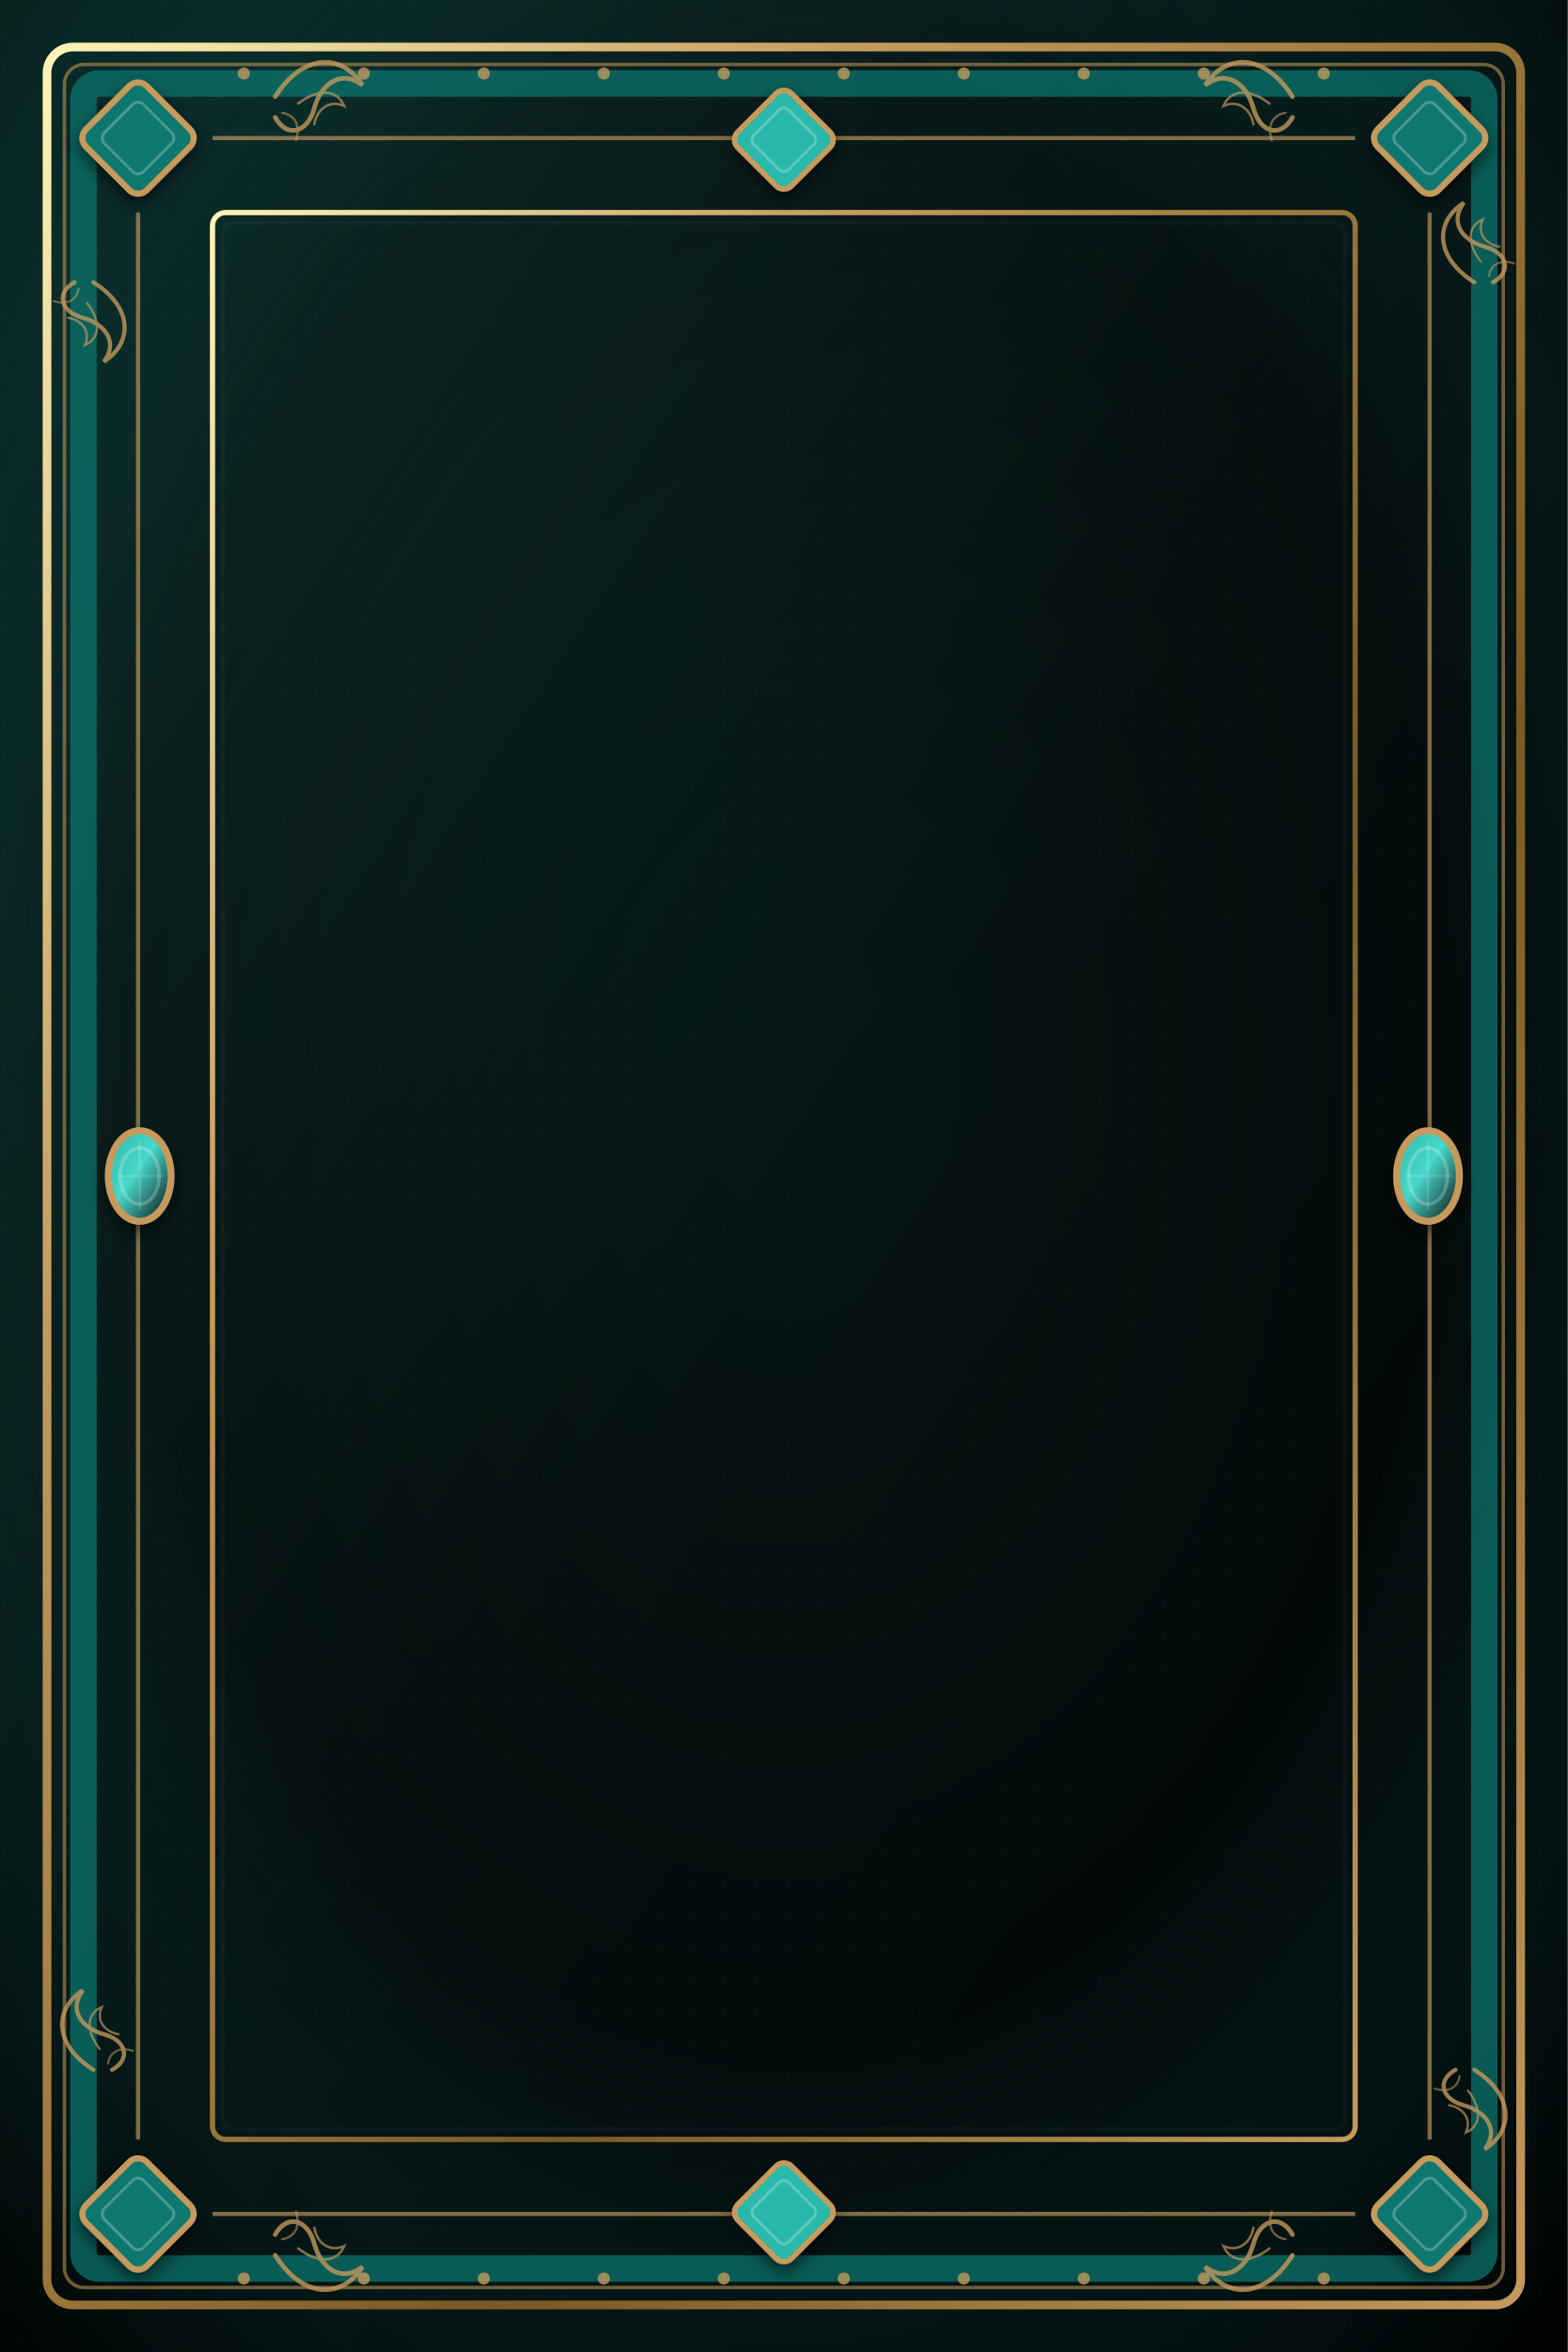
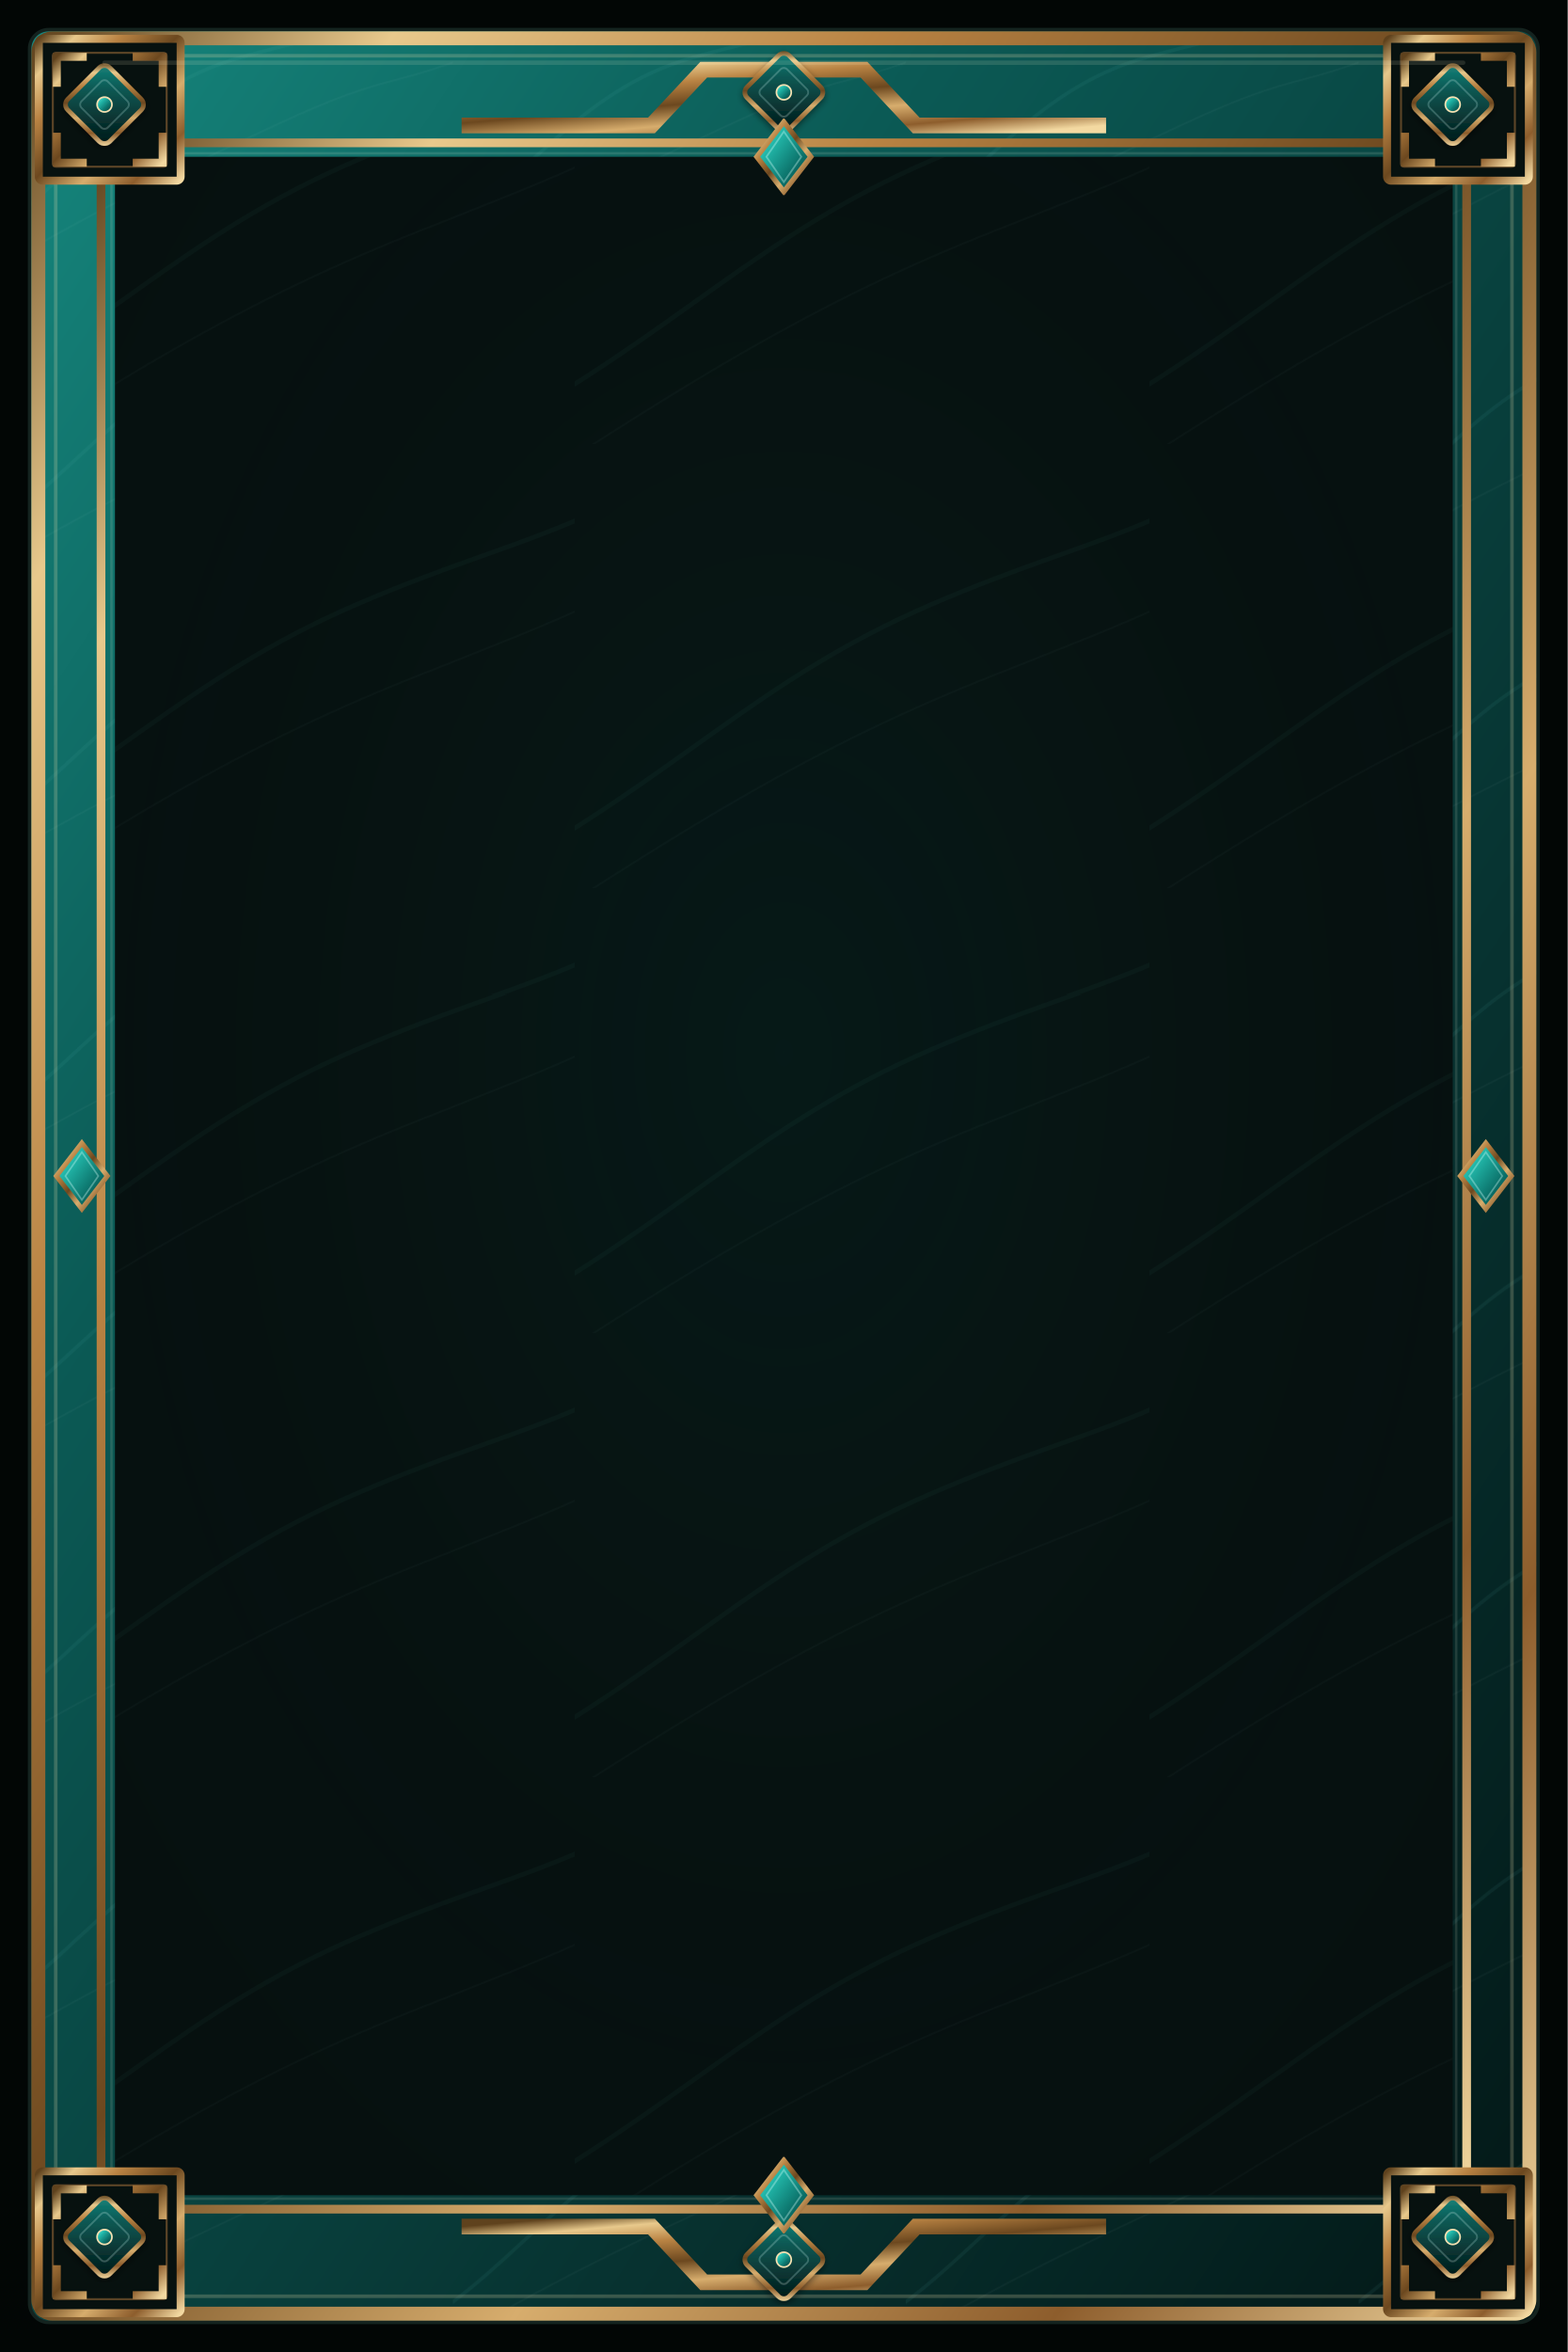
<svg xmlns="http://www.w3.org/2000/svg" width="900" height="1350" viewBox="0 0 900 1350">
  <defs>
-     <linearGradient id="bg" x1="0" y1="0" x2="1" y2="1">
-       <stop offset="0" stop-color="#0d2927" />
-       <stop offset=".52" stop-color="#050b0b" />
-       <stop offset="1" stop-color="#020303" />
+     <linearGradient id="bronze" x1="0" y1="0" x2="1" y2="1">
+       <stop offset="0" stop-color="#5f421d" />
+       <stop offset=".12" stop-color="#e8c98c" />
+       <stop offset=".28" stop-color="#b98343" />
+       <stop offset=".48" stop-color="#6c481f" />
+       <stop offset=".66" stop-color="#d7ad6d" />
+       <stop offset=".84" stop-color="#8d5d2c" />
+       <stop offset="1" stop-color="#f3d9a1" />
    </linearGradient>
-     <linearGradient id="metal" x1="0" y1="0" x2="1" y2="1">
-       <stop offset="0" stop-color="#fff4b8" />
-       <stop offset=".28" stop-color="#c69a5d" />
-       <stop offset=".65" stop-color="#7a5a22" />
-       <stop offset="1" stop-color="#c69a5d" />
+     <linearGradient id="bronzeDark" x1="0" y1="0" x2="0" y2="1">
+       <stop offset="0" stop-color="#d9b678" />
+       <stop offset=".45" stop-color="#8f5d2a" />
+       <stop offset="1" stop-color="#3f2811" />
    </linearGradient>
-     <radialGradient id="halo" cx=".5" cy=".45" r=".72">
-       <stop offset="0" stop-color="#0c7770" stop-opacity=".10" />
-       <stop offset=".58" stop-color="#0c7770" stop-opacity=".025" />
-       <stop offset="1" stop-color="#000" stop-opacity=".48" />
+     <linearGradient id="teal" x1="0" y1="0" x2="1" y2="1">
+       <stop offset="0" stop-color="#16877e" />
+       <stop offset=".30" stop-color="#0b5a55" />
+       <stop offset=".68" stop-color="#073331" />
+       <stop offset="1" stop-color="#031716" />
+     </linearGradient>
+     <linearGradient id="gem" x1="0" y1="0" x2="1" y2="1">
+       <stop offset="0" stop-color="#6cf1df" />
+       <stop offset=".30" stop-color="#22b8aa" />
+       <stop offset=".70" stop-color="#0a6c65" />
+       <stop offset="1" stop-color="#03322e" />
+     </linearGradient>
+     <radialGradient id="centerGlow" cx=".5" cy=".44" r=".76">
+       <stop offset="0" stop-color="#0c6059" stop-opacity=".12" />
+       <stop offset=".58" stop-color="#083a36" stop-opacity=".035" />
+       <stop offset="1" stop-color="#000" stop-opacity="0" />
    </radialGradient>
-     <pattern id="grain" width="18" height="18" patternUnits="userSpaceOnUse">
-       <circle cx="2" cy="2" r=".7" fill="#fff" opacity=".022" />
-       <circle cx="13" cy="9" r=".55" fill="#fff" opacity=".015" />
+     <pattern id="centerLeather" width="330" height="255" patternUnits="userSpaceOnUse">
+       <path d="M-50 250 C60 190 105 135 205 92 S330 58 470 -35" fill="none" stroke="#4ea99f" stroke-opacity=".05" stroke-width="2.6" />
+       <path d="M-25 278 C65 220 135 175 235 135 S350 92 470 18" fill="none" stroke="#d5fffa" stroke-opacity=".022" stroke-width="1.1" />
+     </pattern>
+     <pattern id="edgeTexture" width="260" height="170" patternUnits="userSpaceOnUse">
+       <path d="M-20 145 C40 108 70 52 138 33 S215 20 280 -16" fill="none" stroke="#63c6bb" stroke-opacity=".10" stroke-width="2" />
+       <path d="M-20 165 C46 125 91 103 160 71 S222 53 290 24" fill="none" stroke="#e5fffb" stroke-opacity=".04" stroke-width="1" />
    </pattern>
    <filter id="shadow" x="-25%" y="-25%" width="150%" height="150%">
-       <feDropShadow dx="0" dy="4" stdDeviation="5" flood-color="#000" flood-opacity=".62" />
+       <feDropShadow dx="0" dy="3" stdDeviation="4" flood-color="#000" flood-opacity=".48" />
    </filter>
-     <filter id="soft" x="-20%" y="-20%" width="140%" height="140%">
-       <feGaussianBlur stdDeviation="5" />
-     </filter>
+     <symbol id="tealGem" viewBox="0 0 72 86">
+       <path d="M36 3 L67 43 L36 83 L5 43 Z" fill="url(#gem)" stroke="url(#bronze)" stroke-width="6" />
+       <path d="M36 14 L56 43 L36 72 L16 43 Z" fill="none" stroke="#d9fffa" stroke-opacity=".34" stroke-width="2" />
+     </symbol>
+     <symbol id="decoDiamond" viewBox="0 0 120 96">
+       <g filter="url(#shadow)">
+         <rect x="28" y="16" width="64" height="64" rx="8" transform="rotate(45 60 48)" fill="url(#teal)" stroke="url(#bronze)" stroke-width="5" />
+         <rect x="40" y="28" width="40" height="40" rx="5" transform="rotate(45 60 48)" fill="none" stroke="#e6fffb" stroke-opacity=".22" stroke-width="2" />
+         <circle cx="60" cy="48" r="8" fill="url(#gem)" stroke="#f4e0b1" stroke-width="1.8" />
+       </g>
+     </symbol>
+     <symbol id="corner" viewBox="0 0 150 150">
+       <rect x="4" y="4" width="142" height="142" rx="4" fill="#07110f" stroke="url(#bronze)" stroke-width="8" />
+       <rect x="18" y="18" width="114" height="114" rx="3" fill="none" stroke="#5c4527" stroke-width="2" />
+       <path d="M22 52 V22 H52 M128 52 V22 H98 M22 98 V128 H52 M128 98 V128 H98" fill="none" stroke="url(#bronze)" stroke-width="8" />
+     </symbol>
  </defs>
-   <rect width="900" height="1350" fill="url(#bg)" />
-   <rect width="900" height="1350" fill="url(#halo)" />
-   <rect width="900" height="1350" fill="url(#grain)" />
-   <rect x="27" y="27" width="846" height="1296" rx="14.85" fill="none" stroke="url(#metal)" stroke-width="5" />
-   <rect x="37" y="37" width="826" height="1276" rx="11.34" fill="none" stroke="#c69a5d" stroke-opacity=".55" stroke-width="2" />
-   <rect x="47.9" y="47.9" width="804.2" height="1254.2" rx="9.18" fill="none" stroke="#0c7770" stroke-opacity=".72" stroke-width="15.2" />
-   <rect x="122" y="122" width="656" height="1106" rx="7.56" fill="none" stroke="url(#metal)" stroke-width="3" />
-   <g fill="#c69a5d" opacity=".78">
-     <circle cx="140" cy="42.2" r="3.5" />
-     <circle cx="208.889" cy="42.2" r="3.5" />
-     <circle cx="277.778" cy="42.2" r="3.5" />
-     <circle cx="346.667" cy="42.2" r="3.5" />
-     <circle cx="415.556" cy="42.2" r="3.5" />
-     <circle cx="484.444" cy="42.2" r="3.5" />
-     <circle cx="553.333" cy="42.2" r="3.5" />
-     <circle cx="622.222" cy="42.2" r="3.5" />
-     <circle cx="691.111" cy="42.2" r="3.5" />
-     <circle cx="760" cy="42.2" r="3.5" />
-     <circle cx="140" cy="1307.8" r="3.5" />
-     <circle cx="208.889" cy="1307.8" r="3.5" />
-     <circle cx="277.778" cy="1307.8" r="3.5" />
-     <circle cx="346.667" cy="1307.8" r="3.5" />
-     <circle cx="415.556" cy="1307.8" r="3.5" />
-     <circle cx="484.444" cy="1307.8" r="3.5" />
-     <circle cx="553.333" cy="1307.8" r="3.5" />
-     <circle cx="622.222" cy="1307.8" r="3.5" />
-     <circle cx="691.111" cy="1307.8" r="3.5" />
-     <circle cx="760" cy="1307.8" r="3.5" />
+   <rect width="900" height="1350" fill="#020605" />
+   <rect x="18" y="18" width="864" height="1314" rx="10" fill="#08110f" stroke="#14231f" stroke-width="4" />
+   <rect x="18" y="18" width="864" height="1314" rx="10" fill="url(#teal)" />
+   <rect x="18" y="18" width="864" height="1314" rx="10" fill="url(#edgeTexture)" opacity=".76" />
+   <rect x="66" y="90" width="768" height="1170" rx="3" fill="#06100f" />
+   <rect x="66" y="90" width="768" height="1170" rx="3" fill="url(#centerGlow)" />
+   <rect x="66" y="90" width="768" height="1170" rx="3" fill="url(#centerLeather)" />
+   <rect x="22" y="22" width="856" height="1306" rx="8" fill="none" stroke="url(#bronze)" stroke-width="8" />
+   <rect x="32" y="32" width="836" height="1286" rx="6" fill="none" stroke="#f4deb0" stroke-opacity=".22" stroke-width="2" />
+   <rect x="58" y="82" width="784" height="1186" rx="4" fill="none" stroke="url(#bronze)" stroke-width="5" />
+   <rect x="64" y="88" width="772" height="1174" rx="3" fill="none" stroke="#fff4d8" stroke-opacity=".12" stroke-width="1.4" />
+   <g stroke="url(#bronze)" fill="none" stroke-linejoin="miter">
+     <path d="M265 72 H374 L404 40 H496 L526 72 H635" stroke-width="9" />
+     <path d="M295 56 H378 M605 56 H522" stroke-width="6" />
+     <path d="M265 1278 H374 L404 1310 H496 L526 1278 H635" stroke-width="9" />
+     <path d="M295 1294 H378 M605 1294 H522" stroke-width="6" />
  </g>
-   <path d="M122 79.25 H778 M122 1270.75 H778" stroke="#c69a5d" stroke-width="2.4" opacity=".65" />
-   <path d="M79.25 122 V1228 M820.75 122 V1228" stroke="#c69a5d" stroke-width="2.4" opacity=".65" />
-   <g filter="url(#shadow)">
-     <g transform="translate(79.25 79.25) scale(0.88) rotate(45)">
-       <rect x="-28" y="-28" width="56" height="56" rx="8" fill="#0c7770" stroke="#c69a5d" stroke-width="4" />
-       <rect x="-18" y="-18" width="36" height="36" rx="5" fill="none" stroke="#fff" stroke-opacity=".24" stroke-width="2" />
-     </g>
-     <g transform="translate(820.75 79.25) scale(0.88) rotate(45)">
-       <rect x="-28" y="-28" width="56" height="56" rx="8" fill="#0c7770" stroke="#c69a5d" stroke-width="4" />
-       <rect x="-18" y="-18" width="36" height="36" rx="5" fill="none" stroke="#fff" stroke-opacity=".24" stroke-width="2" />
-     </g>
-     <g transform="translate(79.25 1270.75) scale(0.88) rotate(45)">
-       <rect x="-28" y="-28" width="56" height="56" rx="8" fill="#0c7770" stroke="#c69a5d" stroke-width="4" />
-       <rect x="-18" y="-18" width="36" height="36" rx="5" fill="none" stroke="#fff" stroke-opacity=".24" stroke-width="2" />
-     </g>
-     <g transform="translate(820.75 1270.75) scale(0.88) rotate(45)">
-       <rect x="-28" y="-28" width="56" height="56" rx="8" fill="#0c7770" stroke="#c69a5d" stroke-width="4" />
-       <rect x="-18" y="-18" width="36" height="36" rx="5" fill="none" stroke="#fff" stroke-opacity=".24" stroke-width="2" />
-     </g>
-     <g transform="translate(450 80.2) scale(0.78) rotate(45)">
-       <rect x="-28" y="-28" width="56" height="56" rx="8" fill="#2bb8aa" stroke="#c69a5d" stroke-width="4" />
-       <rect x="-18" y="-18" width="36" height="36" rx="5" fill="none" stroke="#fff" stroke-opacity=".24" stroke-width="2" />
-     </g>
-     <g transform="translate(450 1269.8) scale(0.78) rotate(45)">
-       <rect x="-28" y="-28" width="56" height="56" rx="8" fill="#2bb8aa" stroke="#c69a5d" stroke-width="4" />
-       <rect x="-18" y="-18" width="36" height="36" rx="5" fill="none" stroke="#fff" stroke-opacity=".24" stroke-width="2" />
-     </g>
-     <g transform="translate(80.2 675) rotate(0)">
-       <defs>
-         <linearGradient id="tealL-g" x1="0" y1="0" x2="1" y2="1">
-           <stop offset="0" stop-color="#2bb8aa" />
-           <stop offset=".45" stop-color="#47d8ca" />
-           <stop offset="1" stop-color="#090909" />
-         </linearGradient>
-       </defs>
-       <ellipse rx="18" ry="26" fill="url(#tealL-g)" stroke="#c69a5d" stroke-width="4" />
-       <ellipse rx="11.16" ry="16.12" fill="none" stroke="#fff" stroke-opacity=".22" stroke-width="2" />
-       <path d="M-13.5 0 H13.5 M0 -19.5 V19.5" stroke="#fff" stroke-opacity=".13" stroke-width="1.5" />
-     </g>
-     <g transform="translate(819.8 675) rotate(0)">
-       <defs>
-         <linearGradient id="tealR-g" x1="0" y1="0" x2="1" y2="1">
-           <stop offset="0" stop-color="#2bb8aa" />
-           <stop offset=".45" stop-color="#47d8ca" />
-           <stop offset="1" stop-color="#090909" />
-         </linearGradient>
-       </defs>
-       <ellipse rx="18" ry="26" fill="url(#tealR-g)" stroke="#c69a5d" stroke-width="4" />
-       <ellipse rx="11.16" ry="16.12" fill="none" stroke="#fff" stroke-opacity=".22" stroke-width="2" />
-       <path d="M-13.5 0 H13.5 M0 -19.5 V19.5" stroke="#fff" stroke-opacity=".13" stroke-width="1.5" />
-     </g>
-   </g>
-   <g opacity=".78">
-     <g transform="translate(158 55.5) scale(0.66 0.66)" fill="none" stroke="#c69a5d" stroke-linecap="round">
-       <path d="M0 0 C24-38 58-38 76-10 C58-24 40-12 34 10 C28 32 10 36 0 18" stroke-width="4" />
-       <path d="M20 6 C38-8 54-6 60 8 C46 2 36 12 34 24" stroke-width="2.2" opacity=".85" />
-       <path d="M6 14 C18 16 22 26 18 38" stroke-width="2" opacity=".7" />
-     </g>
-     <g transform="translate(742 55.5) scale(-0.66 0.66)" fill="none" stroke="#c69a5d" stroke-linecap="round">
-       <path d="M0 0 C24-38 58-38 76-10 C58-24 40-12 34 10 C28 32 10 36 0 18" stroke-width="4" />
-       <path d="M20 6 C38-8 54-6 60 8 C46 2 36 12 34 24" stroke-width="2.2" opacity=".85" />
-       <path d="M6 14 C18 16 22 26 18 38" stroke-width="2" opacity=".7" />
-     </g>
-     <g transform="translate(0 1350) scale(1 -1)">
-       <g transform="translate(158 55.5) scale(0.66 0.66)" fill="none" stroke="#c69a5d" stroke-linecap="round">
-         <path d="M0 0 C24-38 58-38 76-10 C58-24 40-12 34 10 C28 32 10 36 0 18" stroke-width="4" />
-         <path d="M20 6 C38-8 54-6 60 8 C46 2 36 12 34 24" stroke-width="2.2" opacity=".85" />
-         <path d="M6 14 C18 16 22 26 18 38" stroke-width="2" opacity=".7" />
-       </g>
-       <g transform="translate(742 55.5) scale(-0.66 0.66)" fill="none" stroke="#c69a5d" stroke-linecap="round">
-         <path d="M0 0 C24-38 58-38 76-10 C58-24 40-12 34 10 C28 32 10 36 0 18" stroke-width="4" />
-         <path d="M20 6 C38-8 54-6 60 8 C46 2 36 12 34 24" stroke-width="2.2" opacity=".85" />
-         <path d="M6 14 C18 16 22 26 18 38" stroke-width="2" opacity=".7" />
-       </g>
-     </g>
-     <g transform="translate(53.6 162) rotate(90)">
-       <g transform="translate(0 0) scale(0.6 0.6)" fill="none" stroke="#c69a5d" stroke-linecap="round">
-         <path d="M0 0 C24-38 58-38 76-10 C58-24 40-12 34 10 C28 32 10 36 0 18" stroke-width="4" />
-         <path d="M20 6 C38-8 54-6 60 8 C46 2 36 12 34 24" stroke-width="2.2" opacity=".85" />
-         <path d="M6 14 C18 16 22 26 18 38" stroke-width="2" opacity=".7" />
-       </g>
-     </g>
-     <g transform="translate(53.6 1188) rotate(-90)">
-       <g transform="translate(0 0) scale(0.6 0.6)" fill="none" stroke="#c69a5d" stroke-linecap="round">
-         <path d="M0 0 C24-38 58-38 76-10 C58-24 40-12 34 10 C28 32 10 36 0 18" stroke-width="4" />
-         <path d="M20 6 C38-8 54-6 60 8 C46 2 36 12 34 24" stroke-width="2.2" opacity=".85" />
-         <path d="M6 14 C18 16 22 26 18 38" stroke-width="2" opacity=".7" />
-       </g>
-     </g>
-     <g transform="translate(846.4 162) rotate(-90)">
-       <g transform="translate(0 0) scale(0.6 0.6)" fill="none" stroke="#c69a5d" stroke-linecap="round">
-         <path d="M0 0 C24-38 58-38 76-10 C58-24 40-12 34 10 C28 32 10 36 0 18" stroke-width="4" />
-         <path d="M20 6 C38-8 54-6 60 8 C46 2 36 12 34 24" stroke-width="2.2" opacity=".85" />
-         <path d="M6 14 C18 16 22 26 18 38" stroke-width="2" opacity=".7" />
-       </g>
-     </g>
-     <g transform="translate(846.4 1188) rotate(90)">
-       <g transform="translate(0 0) scale(0.6 0.6)" fill="none" stroke="#c69a5d" stroke-linecap="round">
-         <path d="M0 0 C24-38 58-38 76-10 C58-24 40-12 34 10 C28 32 10 36 0 18" stroke-width="4" />
-         <path d="M20 6 C38-8 54-6 60 8 C46 2 36 12 34 24" stroke-width="2.2" opacity=".85" />
-         <path d="M6 14 C18 16 22 26 18 38" stroke-width="2" opacity=".7" />
-       </g>
-     </g>
-   </g>
-   <rect x="128" y="128" width="644" height="1094" rx="5.4" fill="none" stroke="#fff" stroke-opacity=".035" stroke-width="2" />
+   <use href="#decoDiamond" x="418" y="27" width="64" height="52" />
+   <use href="#tealGem" x="432" y="68" width="36" height="44" />
+   <use href="#decoDiamond" x="418" y="1271" width="64" height="52" />
+   <use href="#tealGem" x="432" y="1238" width="36" height="44" />
+   <use href="#tealGem" x="30" y="651" width="34" height="48" />
+   <use href="#tealGem" x="836" y="651" width="34" height="48" />
+   <use href="#corner" x="20" y="20" width="86" height="86" />
+   <use href="#decoDiamond" x="28" y="34" width="64" height="52" />
+   <use href="#corner" x="794" y="20" width="86" height="86" />
+   <use href="#decoDiamond" x="802" y="34" width="64" height="52" />
+   <use href="#corner" x="20" y="1244" width="86" height="86" />
+   <use href="#decoDiamond" x="28" y="1258" width="64" height="52" />
+   <use href="#corner" x="794" y="1244" width="86" height="86" />
+   <use href="#decoDiamond" x="802" y="1258" width="64" height="52" />
+   <path d="M60 36 H840" stroke="#fff2d6" stroke-opacity=".12" stroke-width="2.5" stroke-linecap="round" />
</svg>
